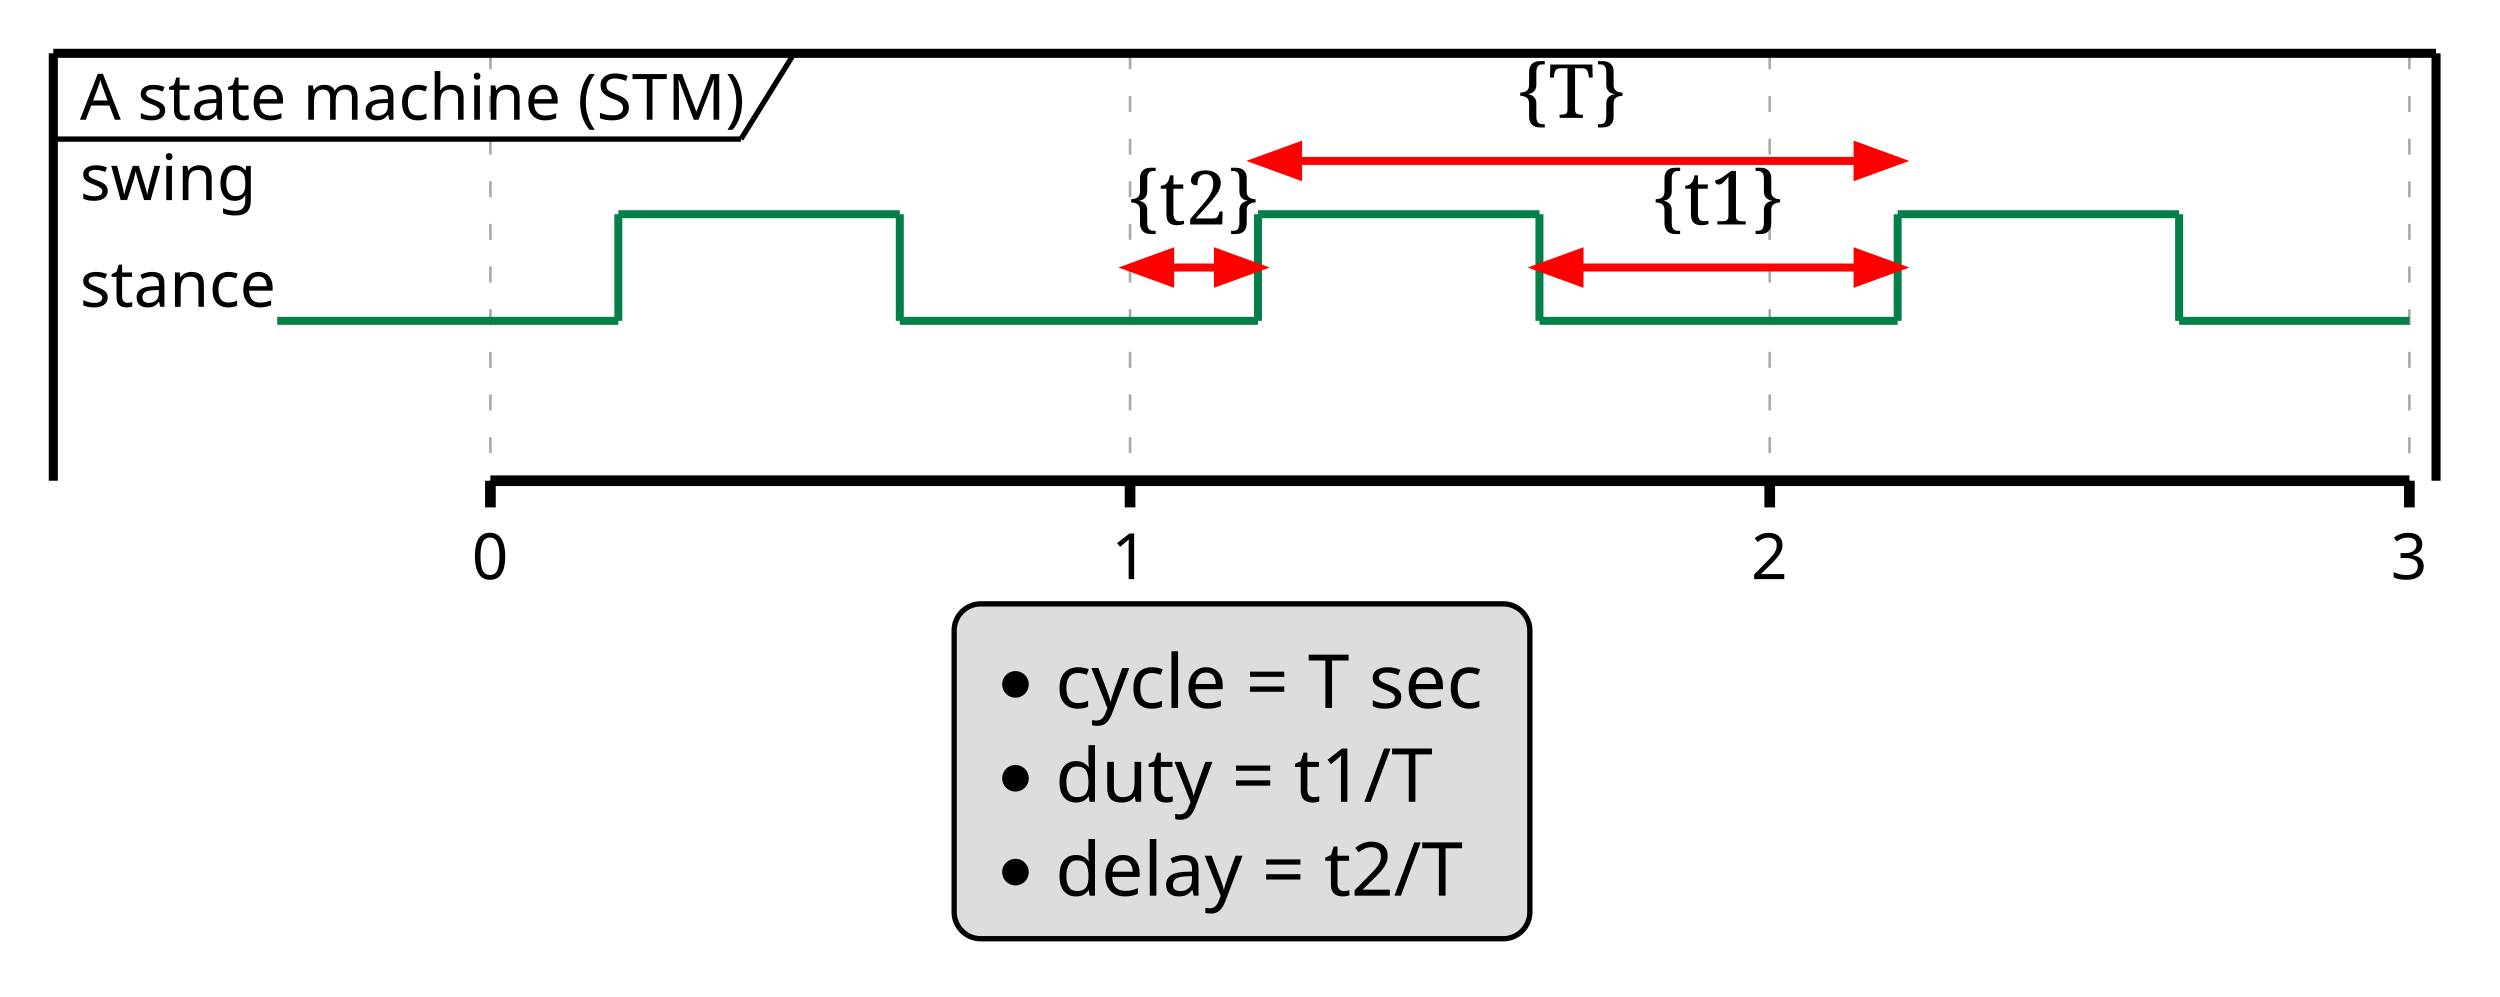
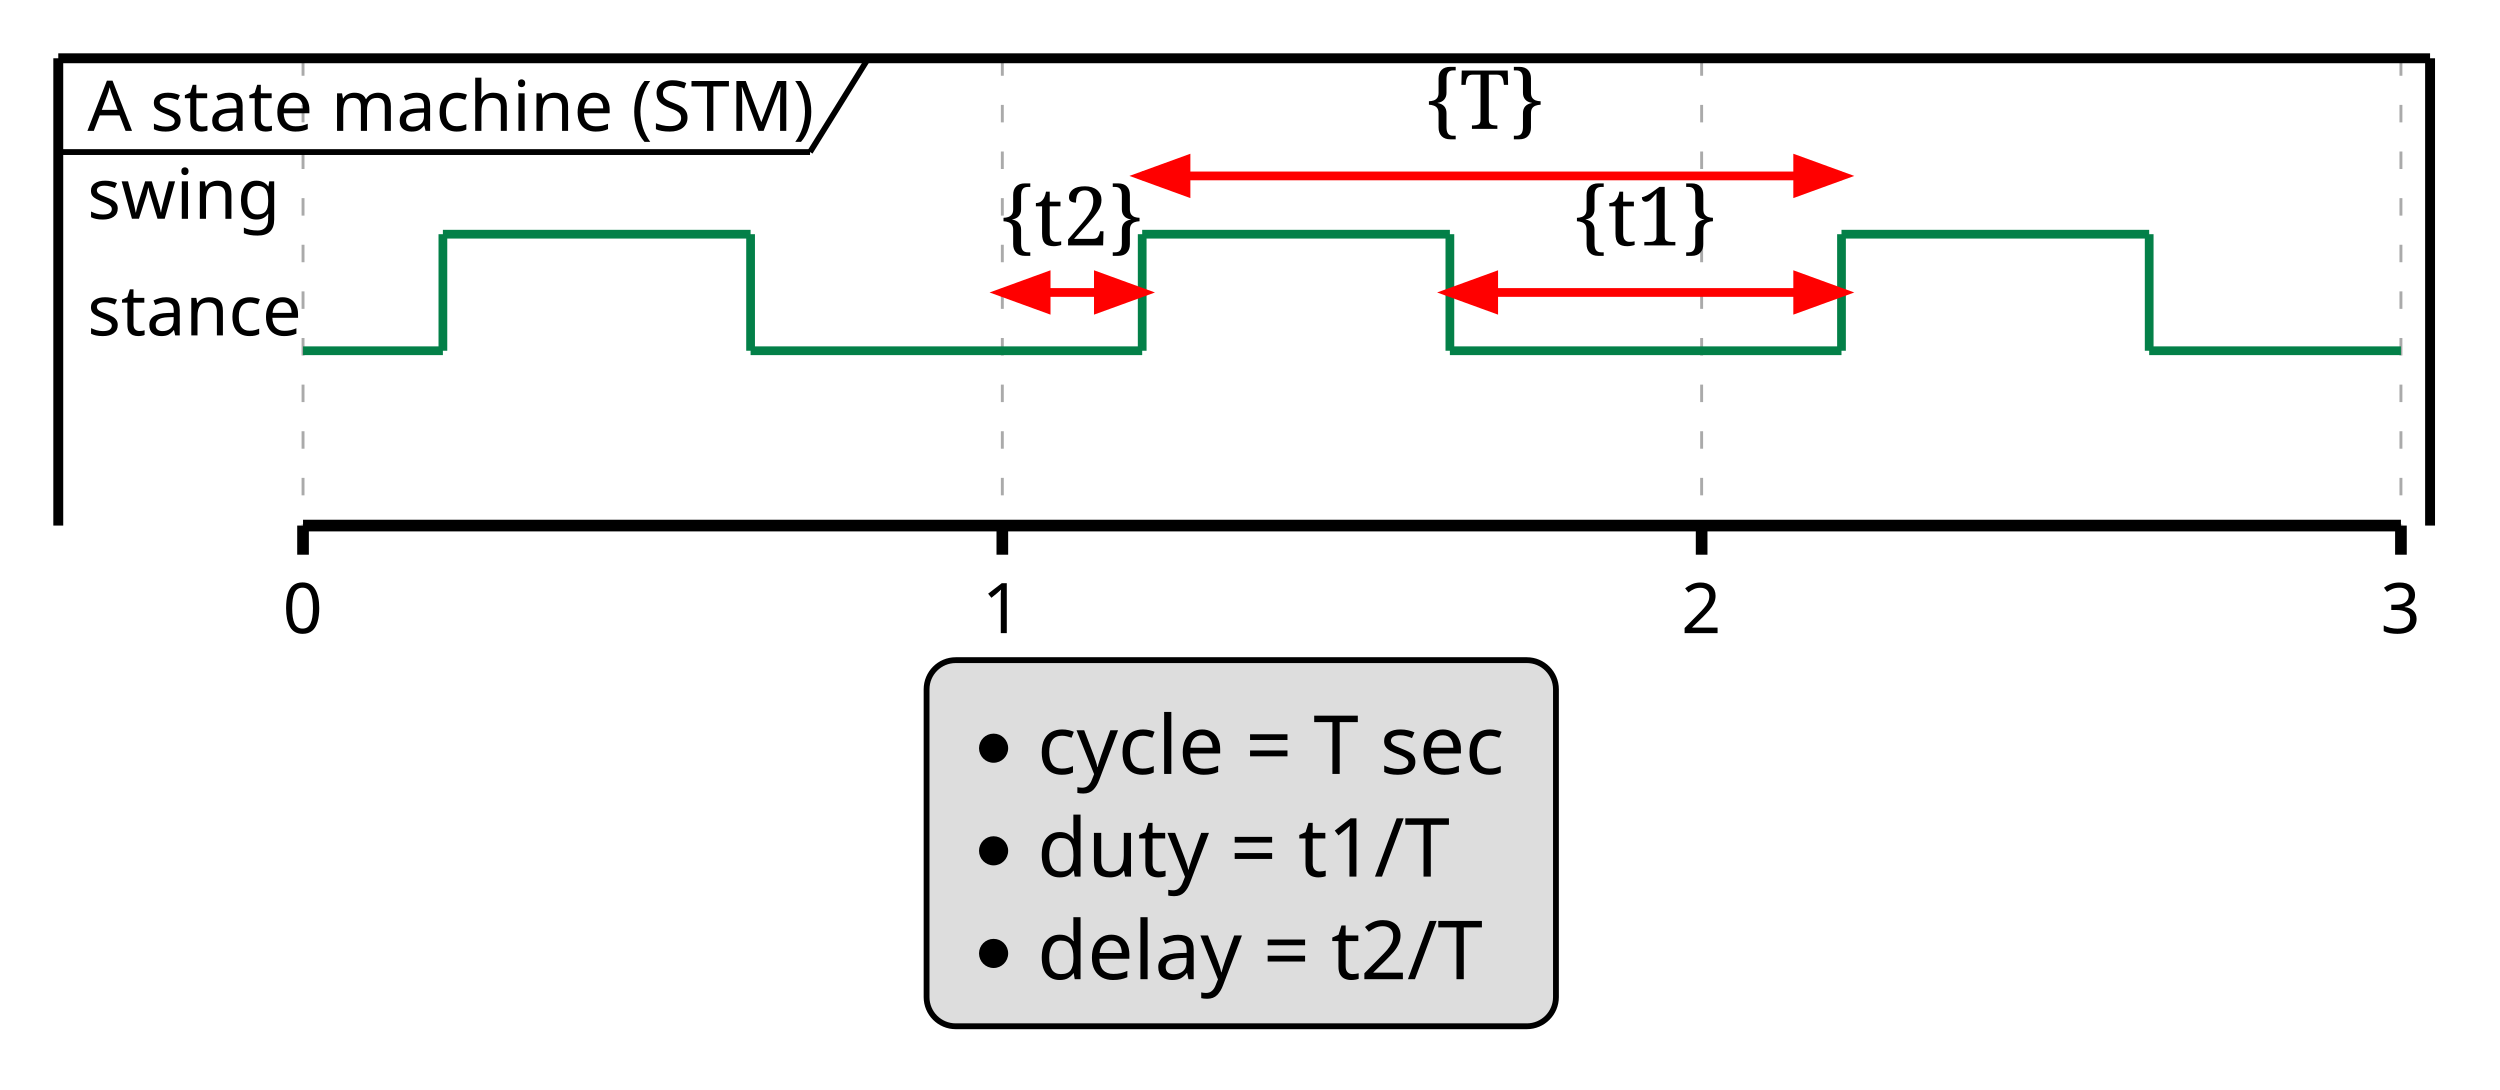
- <svg xmlns="http://www.w3.org/2000/svg" contentScriptType="application/ecmascript" contentStyleType="text/css" height="187px" preserveAspectRatio="none" style="width:469px;height:187px;" version="1.1" viewBox="0 0 469 187" width="469px" zoomAndPan="magnify">
+ <svg xmlns="http://www.w3.org/2000/svg" contentScriptType="application/ecmascript" contentStyleType="text/css" height="187px" preserveAspectRatio="none" style="width:429px;height:187px;" version="1.1" viewBox="0 0 429 187" width="429px" zoomAndPan="magnify">
  <defs />
  <g>
    <line style="stroke: #000000; stroke-width: 1.7;" x1="10" x2="10" y1="10" y2="90.188" />
-     <line style="stroke: #000000; stroke-width: 1.7;" x1="457" x2="457" y1="10" y2="90.188" />
-     <line style="stroke: #AAAAAA; stroke-width: 0.5; stroke-dasharray: 3.0,5.0;" x1="92" x2="92" y1="10" y2="90.188" />
-     <line style="stroke: #AAAAAA; stroke-width: 0.5; stroke-dasharray: 3.0,5.0;" x1="212" x2="212" y1="10" y2="90.188" />
-     <line style="stroke: #AAAAAA; stroke-width: 0.5; stroke-dasharray: 3.0,5.0;" x1="332" x2="332" y1="10" y2="90.188" />
-     <line style="stroke: #AAAAAA; stroke-width: 0.5; stroke-dasharray: 3.0,5.0;" x1="452" x2="452" y1="10" y2="90.188" />
+     <line style="stroke: #000000; stroke-width: 1.7;" x1="417" x2="417" y1="10" y2="90.188" />
+     <line style="stroke: #AAAAAA; stroke-width: 0.5; stroke-dasharray: 3.0,5.0;" x1="52" x2="52" y1="10" y2="90.188" />
+     <line style="stroke: #AAAAAA; stroke-width: 0.5; stroke-dasharray: 3.0,5.0;" x1="172" x2="172" y1="10" y2="90.188" />
+     <line style="stroke: #AAAAAA; stroke-width: 0.5; stroke-dasharray: 3.0,5.0;" x1="292" x2="292" y1="10" y2="90.188" />
+     <line style="stroke: #AAAAAA; stroke-width: 0.5; stroke-dasharray: 3.0,5.0;" x1="412" x2="412" y1="10" y2="90.188" />
    <text fill="#000000" font-family="sans-serif" font-size="12" lengthAdjust="spacingAndGlyphs" textLength="123" x="15" y="22.457">A state machine (STM)</text>
    <line style="stroke: #000000; stroke-width: 1.0;" x1="10" x2="139" y1="26.094" y2="26.094" />
    <line style="stroke: #000000; stroke-width: 1.0;" x1="139" x2="149" y1="26.094" y2="10" />
-     <line style="stroke: #038048; stroke-width: 1.5;" x1="52" x2="116" y1="60.188" y2="60.188" />
-     <line style="stroke: #038048; stroke-width: 1.5;" x1="116" x2="168.8" y1="40.188" y2="40.188" />
-     <line style="stroke: #038048; stroke-width: 1.5;" x1="168.8" x2="236" y1="60.188" y2="60.188" />
-     <line style="stroke: #038048; stroke-width: 1.5;" x1="236" x2="288.8" y1="40.188" y2="40.188" />
-     <line style="stroke: #038048; stroke-width: 1.5;" x1="288.8" x2="356" y1="60.188" y2="60.188" />
-     <line style="stroke: #038048; stroke-width: 1.5;" x1="356" x2="408.8" y1="40.188" y2="40.188" />
-     <line style="stroke: #038048; stroke-width: 1.5;" x1="408.8" x2="452" y1="60.188" y2="60.188" />
-     <line style="stroke: #038048; stroke-width: 1.5;" x1="116" x2="116" y1="40.188" y2="60.188" />
-     <line style="stroke: #038048; stroke-width: 1.5;" x1="168.8" x2="168.8" y1="40.188" y2="60.188" />
-     <line style="stroke: #038048; stroke-width: 1.5;" x1="236" x2="236" y1="40.188" y2="60.188" />
-     <line style="stroke: #038048; stroke-width: 1.5;" x1="288.8" x2="288.8" y1="40.188" y2="60.188" />
-     <line style="stroke: #038048; stroke-width: 1.5;" x1="356" x2="356" y1="40.188" y2="60.188" />
-     <line style="stroke: #038048; stroke-width: 1.5;" x1="408.8" x2="408.8" y1="40.188" y2="60.188" />
-     <line style="stroke: #FF0000; stroke-width: 1.5;" x1="236" x2="356" y1="30.188" y2="30.188" />
-     <polygon fill="#FF0000" points="243.518,27.451,243.518,32.924,236,30.188" style="stroke: #FF0000; stroke-width: 1.5;" />
-     <polygon fill="#FF0000" points="348.483,32.924,348.483,27.451,356,30.188" style="stroke: #FF0000; stroke-width: 1.5;" />
-     <text fill="#000000" font-family="Serif" font-size="14" lengthAdjust="spacingAndGlyphs" textLength="23" x="284.5" y="22.111">{T}</text>
-     <line style="stroke: #FF0000; stroke-width: 1.5;" x1="288.8" x2="356" y1="50.188" y2="50.188" />
-     <polygon fill="#FF0000" points="296.317,47.451,296.317,52.924,288.8,50.188" style="stroke: #FF0000; stroke-width: 1.5;" />
-     <polygon fill="#FF0000" points="348.483,52.924,348.483,47.451,356,50.188" style="stroke: #FF0000; stroke-width: 1.5;" />
-     <text fill="#000000" font-family="Serif" font-size="14" lengthAdjust="spacingAndGlyphs" textLength="25" x="309.9" y="42.111">{t1}</text>
-     <line style="stroke: #FF0000; stroke-width: 1.5;" x1="212" x2="236" y1="50.188" y2="50.188" />
-     <polygon fill="#FF0000" points="219.518,47.451,219.518,52.924,212,50.188" style="stroke: #FF0000; stroke-width: 1.5;" />
-     <polygon fill="#FF0000" points="228.482,52.924,228.482,47.451,236,50.188" style="stroke: #FF0000; stroke-width: 1.5;" />
-     <text fill="#000000" font-family="Serif" font-size="14" lengthAdjust="spacingAndGlyphs" textLength="25" x="211.5" y="42.111">{t2}</text>
+     <line style="stroke: #038048; stroke-width: 1.5;" x1="52" x2="76" y1="60.188" y2="60.188" />
+     <line style="stroke: #038048; stroke-width: 1.5;" x1="76" x2="128.8" y1="40.188" y2="40.188" />
+     <line style="stroke: #038048; stroke-width: 1.5;" x1="128.8" x2="196" y1="60.188" y2="60.188" />
+     <line style="stroke: #038048; stroke-width: 1.5;" x1="196" x2="248.8" y1="40.188" y2="40.188" />
+     <line style="stroke: #038048; stroke-width: 1.5;" x1="248.8" x2="316" y1="60.188" y2="60.188" />
+     <line style="stroke: #038048; stroke-width: 1.5;" x1="316" x2="368.8" y1="40.188" y2="40.188" />
+     <line style="stroke: #038048; stroke-width: 1.5;" x1="368.8" x2="412" y1="60.188" y2="60.188" />
+     <line style="stroke: #038048; stroke-width: 1.5;" x1="76" x2="76" y1="40.188" y2="60.188" />
+     <line style="stroke: #038048; stroke-width: 1.5;" x1="128.8" x2="128.8" y1="40.188" y2="60.188" />
+     <line style="stroke: #038048; stroke-width: 1.5;" x1="196" x2="196" y1="40.188" y2="60.188" />
+     <line style="stroke: #038048; stroke-width: 1.5;" x1="248.8" x2="248.8" y1="40.188" y2="60.188" />
+     <line style="stroke: #038048; stroke-width: 1.5;" x1="316" x2="316" y1="40.188" y2="60.188" />
+     <line style="stroke: #038048; stroke-width: 1.5;" x1="368.8" x2="368.8" y1="40.188" y2="60.188" />
+     <line style="stroke: #FF0000; stroke-width: 1.5;" x1="196" x2="316" y1="30.188" y2="30.188" />
+     <polygon fill="#FF0000" points="203.518,27.451,203.518,32.924,196,30.188" style="stroke: #FF0000; stroke-width: 1.5;" />
+     <polygon fill="#FF0000" points="308.483,32.924,308.483,27.451,316,30.188" style="stroke: #FF0000; stroke-width: 1.5;" />
+     <text fill="#000000" font-family="Serif" font-size="14" lengthAdjust="spacingAndGlyphs" textLength="23" x="244.5" y="22.111">{T}</text>
+     <line style="stroke: #FF0000; stroke-width: 1.5;" x1="248.8" x2="316" y1="50.188" y2="50.188" />
+     <polygon fill="#FF0000" points="256.317,47.451,256.317,52.924,248.8,50.188" style="stroke: #FF0000; stroke-width: 1.5;" />
+     <polygon fill="#FF0000" points="308.483,52.924,308.483,47.451,316,50.188" style="stroke: #FF0000; stroke-width: 1.5;" />
+     <text fill="#000000" font-family="Serif" font-size="14" lengthAdjust="spacingAndGlyphs" textLength="25" x="269.9" y="42.111">{t1}</text>
+     <line style="stroke: #FF0000; stroke-width: 1.5;" x1="172" x2="196" y1="50.188" y2="50.188" />
+     <polygon fill="#FF0000" points="179.518,47.451,179.518,52.924,172,50.188" style="stroke: #FF0000; stroke-width: 1.5;" />
+     <polygon fill="#FF0000" points="188.482,52.924,188.482,47.451,196,50.188" style="stroke: #FF0000; stroke-width: 1.5;" />
+     <text fill="#000000" font-family="Serif" font-size="14" lengthAdjust="spacingAndGlyphs" textLength="25" x="171.5" y="42.111">{t2}</text>
    <text fill="#000000" font-family="sans-serif" font-size="12" lengthAdjust="spacingAndGlyphs" textLength="37" x="15" y="57.551">stance</text>
    <text fill="#000000" font-family="sans-serif" font-size="12" lengthAdjust="spacingAndGlyphs" textLength="33" x="15" y="37.551">swing</text>
-     <line style="stroke: #000000; stroke-width: 1.7;" x1="10" x2="457" y1="10" y2="10" />
-     <line style="stroke: #000000; stroke-width: 2.0;" x1="92" x2="92" y1="90.188" y2="95.188" />
-     <line style="stroke: #000000; stroke-width: 2.0;" x1="212" x2="212" y1="90.188" y2="95.188" />
-     <line style="stroke: #000000; stroke-width: 2.0;" x1="332" x2="332" y1="90.188" y2="95.188" />
-     <line style="stroke: #000000; stroke-width: 2.0;" x1="452" x2="452" y1="90.188" y2="95.188" />
-     <line style="stroke: #000000; stroke-width: 2.0;" x1="92" x2="452" y1="90.188" y2="90.188" />
-     <text fill="#000000" font-family="sans-serif" font-size="12" lengthAdjust="spacingAndGlyphs" textLength="7" x="88.5" y="108.644">0</text>
-     <text fill="#000000" font-family="sans-serif" font-size="12" lengthAdjust="spacingAndGlyphs" textLength="7" x="208.5" y="108.644">1</text>
-     <text fill="#000000" font-family="sans-serif" font-size="12" lengthAdjust="spacingAndGlyphs" textLength="7" x="328.5" y="108.644">2</text>
-     <text fill="#000000" font-family="sans-serif" font-size="12" lengthAdjust="spacingAndGlyphs" textLength="7" x="448.5" y="108.644">3</text>
-     <rect fill="#DDDDDD" height="62.828" rx="5" ry="5" style="stroke: #000000; stroke-width: 1.0;" width="108" x="179" y="113.281" />
-     <ellipse cx="190.5" cy="128.391" fill="#000000" rx="2.5" ry="2.5" style="stroke: #000000; stroke-width: 0.0;" />
-     <text fill="#000000" font-family="sans-serif" font-size="14" lengthAdjust="spacingAndGlyphs" textLength="83" x="198" y="132.815">cycle = T sec</text>
-     <ellipse cx="190.5" cy="146" fill="#000000" rx="2.5" ry="2.5" style="stroke: #000000; stroke-width: 0.0;" />
-     <text fill="#000000" font-family="sans-serif" font-size="14" lengthAdjust="spacingAndGlyphs" textLength="72" x="198" y="150.424">duty  = t1/T</text>
-     <ellipse cx="190.5" cy="163.609" fill="#000000" rx="2.5" ry="2.5" style="stroke: #000000; stroke-width: 0.0;" />
-     <text fill="#000000" font-family="sans-serif" font-size="14" lengthAdjust="spacingAndGlyphs" textLength="75" x="198" y="168.033">delay = t2/T</text>
+     <line style="stroke: #000000; stroke-width: 1.7;" x1="10" x2="417" y1="10" y2="10" />
+     <line style="stroke: #000000; stroke-width: 2.0;" x1="52" x2="52" y1="90.188" y2="95.188" />
+     <line style="stroke: #000000; stroke-width: 2.0;" x1="172" x2="172" y1="90.188" y2="95.188" />
+     <line style="stroke: #000000; stroke-width: 2.0;" x1="292" x2="292" y1="90.188" y2="95.188" />
+     <line style="stroke: #000000; stroke-width: 2.0;" x1="412" x2="412" y1="90.188" y2="95.188" />
+     <line style="stroke: #000000; stroke-width: 2.0;" x1="52" x2="412" y1="90.188" y2="90.188" />
+     <text fill="#000000" font-family="sans-serif" font-size="12" lengthAdjust="spacingAndGlyphs" textLength="7" x="48.5" y="108.644">0</text>
+     <text fill="#000000" font-family="sans-serif" font-size="12" lengthAdjust="spacingAndGlyphs" textLength="7" x="168.5" y="108.644">1</text>
+     <text fill="#000000" font-family="sans-serif" font-size="12" lengthAdjust="spacingAndGlyphs" textLength="7" x="288.5" y="108.644">2</text>
+     <text fill="#000000" font-family="sans-serif" font-size="12" lengthAdjust="spacingAndGlyphs" textLength="7" x="408.5" y="108.644">3</text>
+     <rect fill="#DDDDDD" height="62.828" rx="5" ry="5" style="stroke: #000000; stroke-width: 1.0;" width="108" x="159" y="113.281" />
+     <ellipse cx="170.5" cy="128.391" fill="#000000" rx="2.5" ry="2.5" style="stroke: #000000; stroke-width: 0.0;" />
+     <text fill="#000000" font-family="sans-serif" font-size="14" lengthAdjust="spacingAndGlyphs" textLength="83" x="178" y="132.815">cycle = T sec</text>
+     <ellipse cx="170.5" cy="146" fill="#000000" rx="2.5" ry="2.5" style="stroke: #000000; stroke-width: 0.0;" />
+     <text fill="#000000" font-family="sans-serif" font-size="14" lengthAdjust="spacingAndGlyphs" textLength="72" x="178" y="150.424">duty  = t1/T</text>
+     <ellipse cx="170.5" cy="163.609" fill="#000000" rx="2.5" ry="2.5" style="stroke: #000000; stroke-width: 0.0;" />
+     <text fill="#000000" font-family="sans-serif" font-size="14" lengthAdjust="spacingAndGlyphs" textLength="75" x="178" y="168.033">delay = t2/T</text>
  </g>
</svg>
